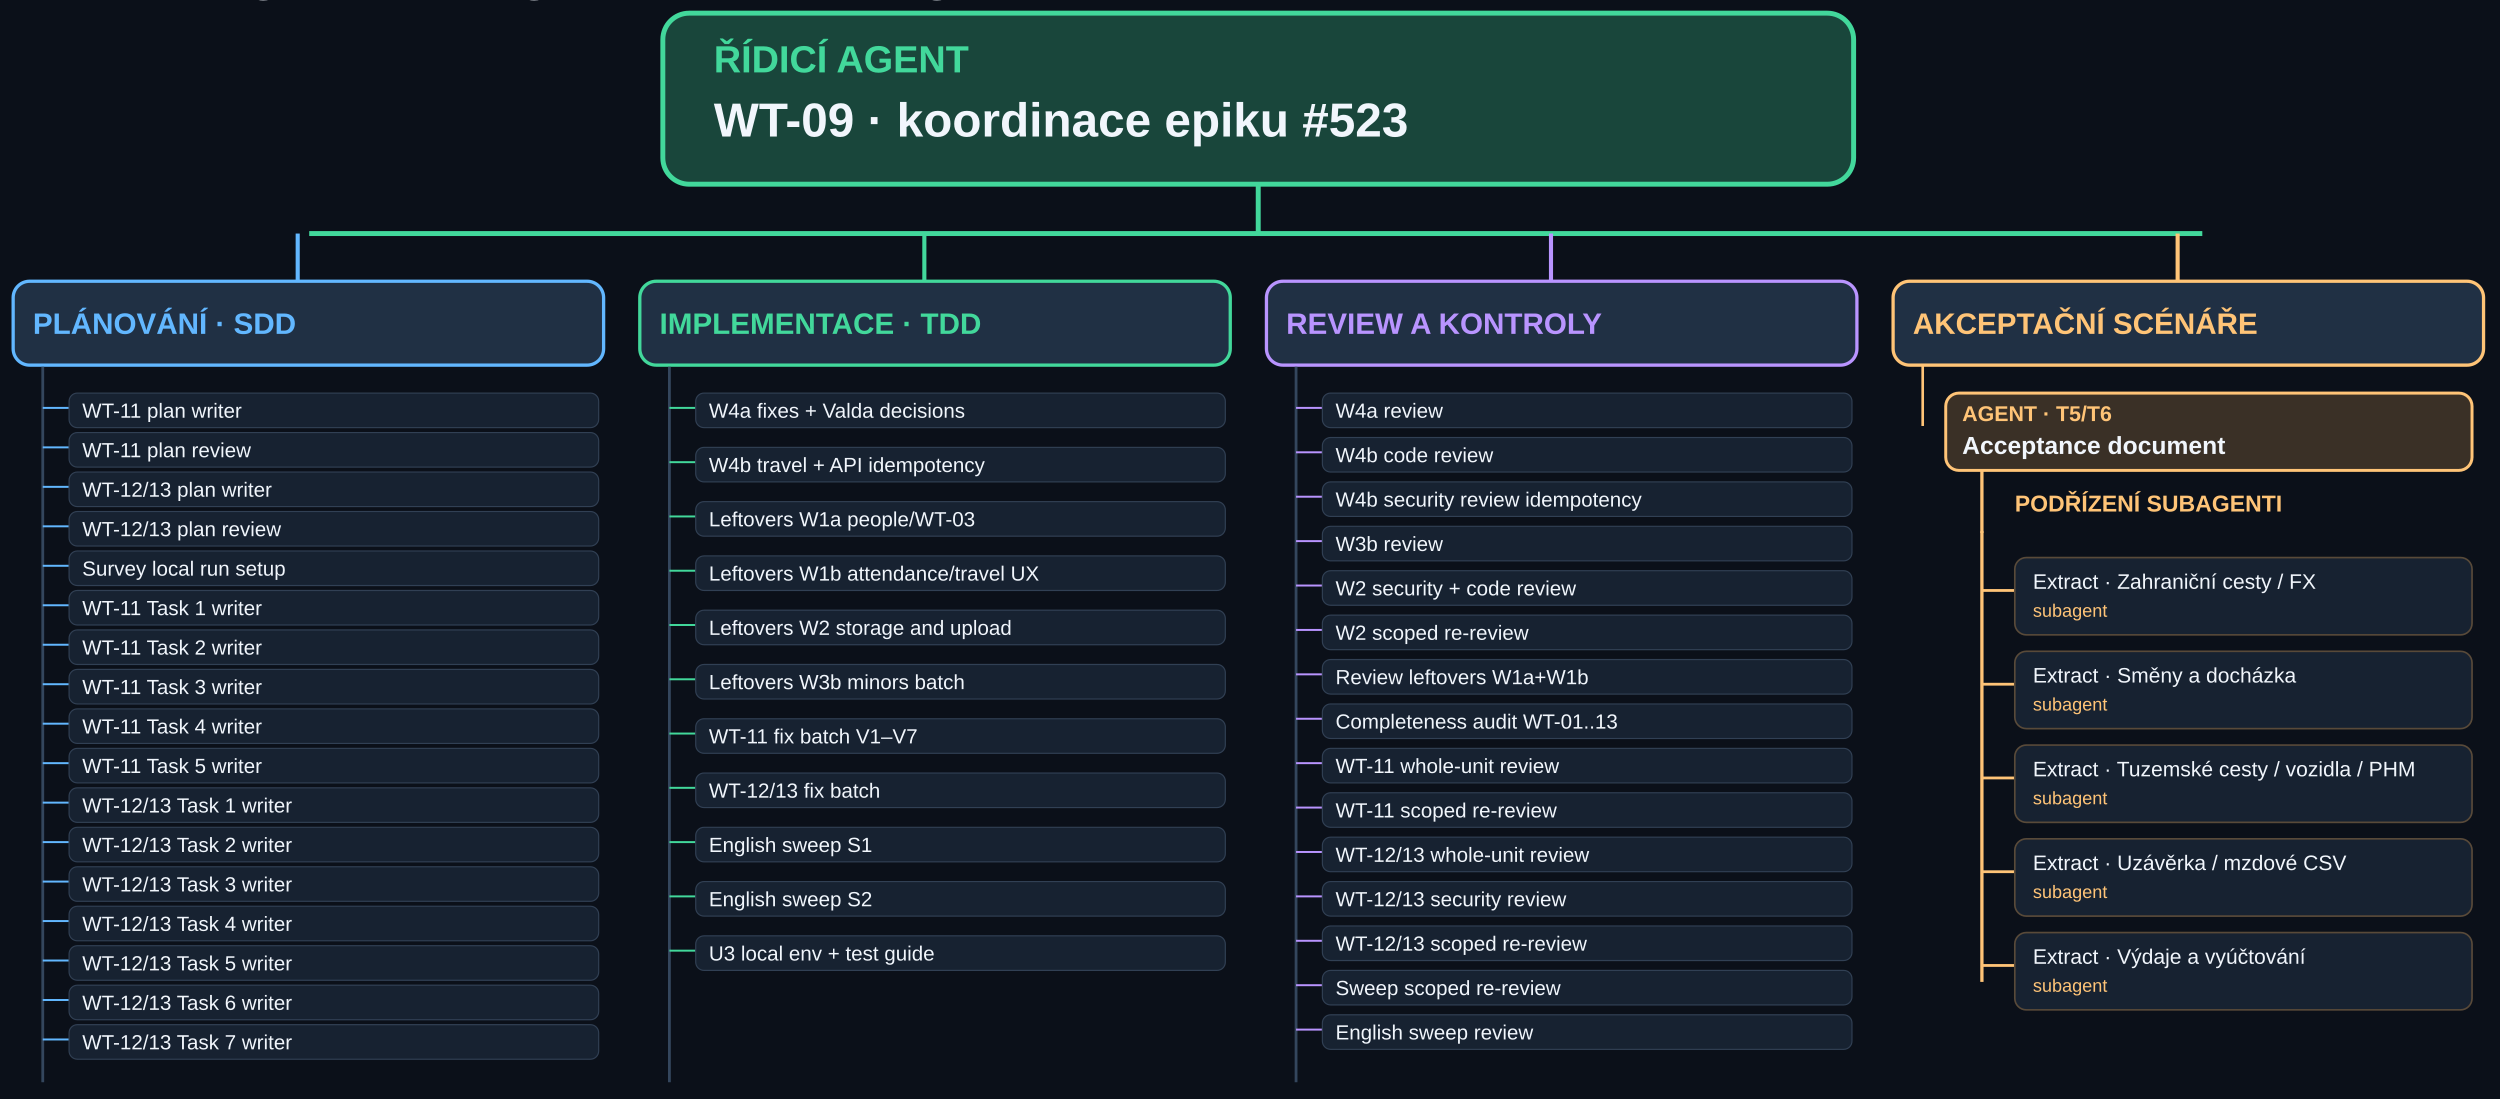
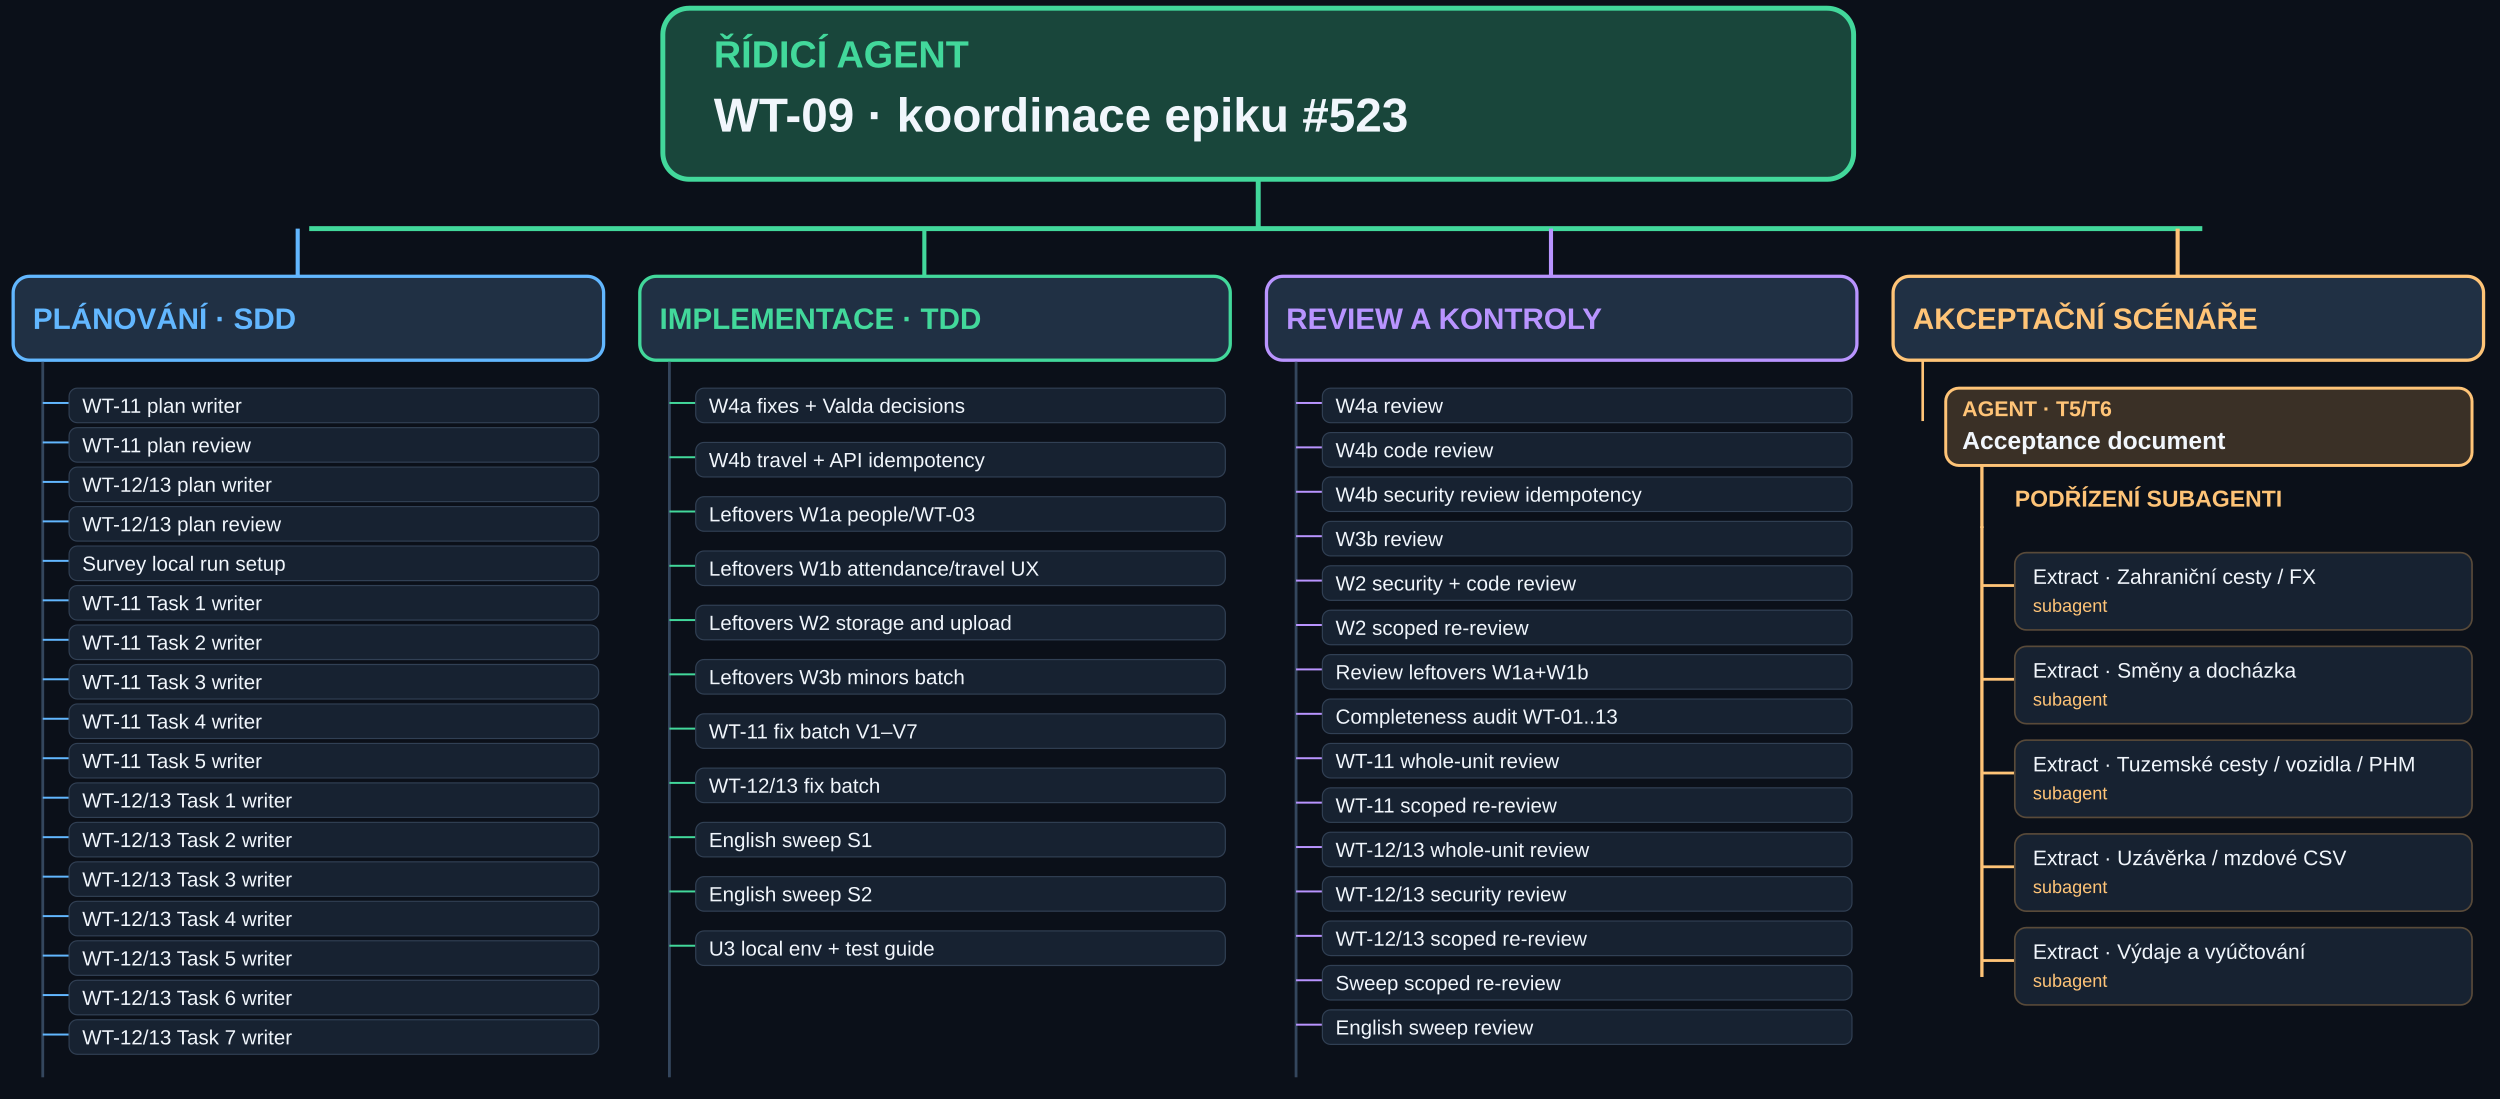
- <svg xmlns="http://www.w3.org/2000/svg" width="1520" height="668" viewBox="35 100 1520 668">
+ <svg xmlns="http://www.w3.org/2000/svg" width="1520" height="668" viewBox="35 103 1520 668">
  <rect x="0" y="0" width="1600" height="900" rx="0" fill="#0B1019" stroke="none" stroke-width="1" />
  <text x="45" y="49" font-family="Arial, sans-serif" font-size="19" fill="#42D89B" font-weight="700">02 / ORCHESTRACE VÝVOJE</text>
  <text x="45" y="92" font-family="Arial, sans-serif" font-size="39" fill="#F1F6FC" font-weight="700">Řídicí agent → agenti → subagenti</text>
  <rect x="438" y="108" width="724" height="104" rx="16" fill="#19463B" stroke="#42D89B" stroke-width="3" />
  <text x="469" y="144" font-family="Arial, sans-serif" font-size="23" fill="#42D89B" font-weight="700">ŘÍDICÍ AGENT</text>
  <text x="469" y="183" font-family="Arial, sans-serif" font-size="29" fill="#F1F6FC" font-weight="700">WT-09 · koordinace epiku #523</text>
  <path d="M800,213 L800,242" fill="none" stroke="#42D89B" stroke-width="3" stroke-dasharray="" />
  <path d="M223,242 L1374,242" fill="none" stroke="#42D89B" stroke-width="3" stroke-dasharray="" />
  <path d="M216,242 L216,271" fill="none" stroke="#62B7FF" stroke-width="2.5" stroke-dasharray="" />
  <rect x="43" y="271" width="359" height="51" rx="10" fill="#203044" stroke="#62B7FF" stroke-width="2" />
  <text x="55" y="303" font-family="Arial, sans-serif" font-size="18" fill="#62B7FF" font-weight="700">PLÁNOVÁNÍ · SDD</text>
  <path d="M61,323 L61,758" fill="none" stroke="#34465D" stroke-width="1.7" stroke-dasharray="" />
  <path d="M61,348 L77,348" fill="none" stroke="#62B7FF" stroke-width="1.2" stroke-dasharray="" />
  <rect x="77" y="339" width="322" height="21" rx="5" fill="#172231" stroke="#314054" stroke-width="0.7" />
  <text x="85" y="354" font-family="Arial, sans-serif" font-size="12.5" fill="#F1F6FC" font-weight="400">WT-11 plan writer</text>
  <path d="M61,372 L77,372" fill="none" stroke="#62B7FF" stroke-width="1.2" stroke-dasharray="" />
  <rect x="77" y="363" width="322" height="21" rx="5" fill="#172231" stroke="#314054" stroke-width="0.7" />
  <text x="85" y="378" font-family="Arial, sans-serif" font-size="12.5" fill="#F1F6FC" font-weight="400">WT-11 plan review</text>
  <path d="M61,396 L77,396" fill="none" stroke="#62B7FF" stroke-width="1.2" stroke-dasharray="" />
  <rect x="77" y="387" width="322" height="21" rx="5" fill="#172231" stroke="#314054" stroke-width="0.7" />
  <text x="85" y="402" font-family="Arial, sans-serif" font-size="12.5" fill="#F1F6FC" font-weight="400">WT-12/13 plan writer</text>
  <path d="M61,420 L77,420" fill="none" stroke="#62B7FF" stroke-width="1.2" stroke-dasharray="" />
  <rect x="77" y="411" width="322" height="21" rx="5" fill="#172231" stroke="#314054" stroke-width="0.7" />
  <text x="85" y="426" font-family="Arial, sans-serif" font-size="12.5" fill="#F1F6FC" font-weight="400">WT-12/13 plan review</text>
  <path d="M61,444 L77,444" fill="none" stroke="#62B7FF" stroke-width="1.2" stroke-dasharray="" />
  <rect x="77" y="435" width="322" height="21" rx="5" fill="#172231" stroke="#314054" stroke-width="0.7" />
  <text x="85" y="450" font-family="Arial, sans-serif" font-size="12.5" fill="#F1F6FC" font-weight="400">Survey local run setup</text>
  <path d="M61,468 L77,468" fill="none" stroke="#62B7FF" stroke-width="1.2" stroke-dasharray="" />
  <rect x="77" y="459" width="322" height="21" rx="5" fill="#172231" stroke="#314054" stroke-width="0.7" />
  <text x="85" y="474" font-family="Arial, sans-serif" font-size="12.5" fill="#F1F6FC" font-weight="400">WT-11 Task 1 writer</text>
  <path d="M61,492 L77,492" fill="none" stroke="#62B7FF" stroke-width="1.2" stroke-dasharray="" />
  <rect x="77" y="483" width="322" height="21" rx="5" fill="#172231" stroke="#314054" stroke-width="0.7" />
  <text x="85" y="498" font-family="Arial, sans-serif" font-size="12.5" fill="#F1F6FC" font-weight="400">WT-11 Task 2 writer</text>
  <path d="M61,516 L77,516" fill="none" stroke="#62B7FF" stroke-width="1.2" stroke-dasharray="" />
  <rect x="77" y="507" width="322" height="21" rx="5" fill="#172231" stroke="#314054" stroke-width="0.7" />
  <text x="85" y="522" font-family="Arial, sans-serif" font-size="12.5" fill="#F1F6FC" font-weight="400">WT-11 Task 3 writer</text>
  <path d="M61,540 L77,540" fill="none" stroke="#62B7FF" stroke-width="1.2" stroke-dasharray="" />
  <rect x="77" y="531" width="322" height="21" rx="5" fill="#172231" stroke="#314054" stroke-width="0.7" />
  <text x="85" y="546" font-family="Arial, sans-serif" font-size="12.5" fill="#F1F6FC" font-weight="400">WT-11 Task 4 writer</text>
  <path d="M61,564 L77,564" fill="none" stroke="#62B7FF" stroke-width="1.2" stroke-dasharray="" />
  <rect x="77" y="555" width="322" height="21" rx="5" fill="#172231" stroke="#314054" stroke-width="0.7" />
  <text x="85" y="570" font-family="Arial, sans-serif" font-size="12.5" fill="#F1F6FC" font-weight="400">WT-11 Task 5 writer</text>
  <path d="M61,588 L77,588" fill="none" stroke="#62B7FF" stroke-width="1.2" stroke-dasharray="" />
  <rect x="77" y="579" width="322" height="21" rx="5" fill="#172231" stroke="#314054" stroke-width="0.7" />
  <text x="85" y="594" font-family="Arial, sans-serif" font-size="12.5" fill="#F1F6FC" font-weight="400">WT-12/13 Task 1 writer</text>
  <path d="M61,612 L77,612" fill="none" stroke="#62B7FF" stroke-width="1.2" stroke-dasharray="" />
  <rect x="77" y="603" width="322" height="21" rx="5" fill="#172231" stroke="#314054" stroke-width="0.7" />
  <text x="85" y="618" font-family="Arial, sans-serif" font-size="12.5" fill="#F1F6FC" font-weight="400">WT-12/13 Task 2 writer</text>
  <path d="M61,636 L77,636" fill="none" stroke="#62B7FF" stroke-width="1.2" stroke-dasharray="" />
  <rect x="77" y="627" width="322" height="21" rx="5" fill="#172231" stroke="#314054" stroke-width="0.7" />
  <text x="85" y="642" font-family="Arial, sans-serif" font-size="12.5" fill="#F1F6FC" font-weight="400">WT-12/13 Task 3 writer</text>
  <path d="M61,660 L77,660" fill="none" stroke="#62B7FF" stroke-width="1.2" stroke-dasharray="" />
  <rect x="77" y="651" width="322" height="21" rx="5" fill="#172231" stroke="#314054" stroke-width="0.7" />
  <text x="85" y="666" font-family="Arial, sans-serif" font-size="12.5" fill="#F1F6FC" font-weight="400">WT-12/13 Task 4 writer</text>
  <path d="M61,684 L77,684" fill="none" stroke="#62B7FF" stroke-width="1.2" stroke-dasharray="" />
  <rect x="77" y="675" width="322" height="21" rx="5" fill="#172231" stroke="#314054" stroke-width="0.7" />
  <text x="85" y="690" font-family="Arial, sans-serif" font-size="12.5" fill="#F1F6FC" font-weight="400">WT-12/13 Task 5 writer</text>
  <path d="M61,708 L77,708" fill="none" stroke="#62B7FF" stroke-width="1.2" stroke-dasharray="" />
  <rect x="77" y="699" width="322" height="21" rx="5" fill="#172231" stroke="#314054" stroke-width="0.7" />
  <text x="85" y="714" font-family="Arial, sans-serif" font-size="12.5" fill="#F1F6FC" font-weight="400">WT-12/13 Task 6 writer</text>
  <path d="M61,732 L77,732" fill="none" stroke="#62B7FF" stroke-width="1.2" stroke-dasharray="" />
  <rect x="77" y="723" width="322" height="21" rx="5" fill="#172231" stroke="#314054" stroke-width="0.7" />
  <text x="85" y="738" font-family="Arial, sans-serif" font-size="12.5" fill="#F1F6FC" font-weight="400">WT-12/13 Task 7 writer</text>
  <path d="M597,242 L597,271" fill="none" stroke="#42D89B" stroke-width="2.5" stroke-dasharray="" />
  <rect x="424" y="271" width="359" height="51" rx="10" fill="#203044" stroke="#42D89B" stroke-width="2" />
  <text x="436" y="303" font-family="Arial, sans-serif" font-size="18" fill="#42D89B" font-weight="700">IMPLEMENTACE · TDD</text>
  <path d="M442,323 L442,758" fill="none" stroke="#34465D" stroke-width="1.7" stroke-dasharray="" />
  <path d="M442,348 L458,348" fill="none" stroke="#42D89B" stroke-width="1.2" stroke-dasharray="" />
  <rect x="458" y="339" width="322" height="21" rx="5" fill="#172231" stroke="#314054" stroke-width="0.7" />
  <text x="466" y="354" font-family="Arial, sans-serif" font-size="12.5" fill="#F1F6FC" font-weight="400">W4a fixes + Valda decisions</text>
  <path d="M442,381 L458,381" fill="none" stroke="#42D89B" stroke-width="1.2" stroke-dasharray="" />
  <rect x="458" y="372" width="322" height="21" rx="5" fill="#172231" stroke="#314054" stroke-width="0.7" />
  <text x="466" y="387" font-family="Arial, sans-serif" font-size="12.5" fill="#F1F6FC" font-weight="400">W4b travel + API idempotency</text>
  <path d="M442,414 L458,414" fill="none" stroke="#42D89B" stroke-width="1.2" stroke-dasharray="" />
  <rect x="458" y="405" width="322" height="21" rx="5" fill="#172231" stroke="#314054" stroke-width="0.7" />
  <text x="466" y="420" font-family="Arial, sans-serif" font-size="12.5" fill="#F1F6FC" font-weight="400">Leftovers W1a people/WT-03</text>
  <path d="M442,447 L458,447" fill="none" stroke="#42D89B" stroke-width="1.2" stroke-dasharray="" />
  <rect x="458" y="438" width="322" height="21" rx="5" fill="#172231" stroke="#314054" stroke-width="0.7" />
  <text x="466" y="453" font-family="Arial, sans-serif" font-size="12.5" fill="#F1F6FC" font-weight="400">Leftovers W1b attendance/travel UX</text>
  <path d="M442,480 L458,480" fill="none" stroke="#42D89B" stroke-width="1.2" stroke-dasharray="" />
  <rect x="458" y="471" width="322" height="21" rx="5" fill="#172231" stroke="#314054" stroke-width="0.7" />
  <text x="466" y="486" font-family="Arial, sans-serif" font-size="12.5" fill="#F1F6FC" font-weight="400">Leftovers W2 storage and upload</text>
  <path d="M442,513 L458,513" fill="none" stroke="#42D89B" stroke-width="1.2" stroke-dasharray="" />
  <rect x="458" y="504" width="322" height="21" rx="5" fill="#172231" stroke="#314054" stroke-width="0.7" />
  <text x="466" y="519" font-family="Arial, sans-serif" font-size="12.5" fill="#F1F6FC" font-weight="400">Leftovers W3b minors batch</text>
  <path d="M442,546 L458,546" fill="none" stroke="#42D89B" stroke-width="1.2" stroke-dasharray="" />
  <rect x="458" y="537" width="322" height="21" rx="5" fill="#172231" stroke="#314054" stroke-width="0.7" />
  <text x="466" y="552" font-family="Arial, sans-serif" font-size="12.5" fill="#F1F6FC" font-weight="400">WT-11 fix batch V1–V7</text>
  <path d="M442,579 L458,579" fill="none" stroke="#42D89B" stroke-width="1.2" stroke-dasharray="" />
  <rect x="458" y="570" width="322" height="21" rx="5" fill="#172231" stroke="#314054" stroke-width="0.7" />
  <text x="466" y="585" font-family="Arial, sans-serif" font-size="12.5" fill="#F1F6FC" font-weight="400">WT-12/13 fix batch</text>
  <path d="M442,612 L458,612" fill="none" stroke="#42D89B" stroke-width="1.2" stroke-dasharray="" />
  <rect x="458" y="603" width="322" height="21" rx="5" fill="#172231" stroke="#314054" stroke-width="0.7" />
  <text x="466" y="618" font-family="Arial, sans-serif" font-size="12.5" fill="#F1F6FC" font-weight="400">English sweep S1</text>
  <path d="M442,645 L458,645" fill="none" stroke="#42D89B" stroke-width="1.2" stroke-dasharray="" />
  <rect x="458" y="636" width="322" height="21" rx="5" fill="#172231" stroke="#314054" stroke-width="0.7" />
  <text x="466" y="651" font-family="Arial, sans-serif" font-size="12.5" fill="#F1F6FC" font-weight="400">English sweep S2</text>
  <path d="M442,678 L458,678" fill="none" stroke="#42D89B" stroke-width="1.2" stroke-dasharray="" />
  <rect x="458" y="669" width="322" height="21" rx="5" fill="#172231" stroke="#314054" stroke-width="0.7" />
  <text x="466" y="684" font-family="Arial, sans-serif" font-size="12.5" fill="#F1F6FC" font-weight="400">U3 local env + test guide</text>
  <path d="M978,242 L978,271" fill="none" stroke="#B994FF" stroke-width="2.5" stroke-dasharray="" />
  <rect x="805" y="271" width="359" height="51" rx="10" fill="#203044" stroke="#B994FF" stroke-width="2" />
  <text x="817" y="303" font-family="Arial, sans-serif" font-size="18" fill="#B994FF" font-weight="700">REVIEW A KONTROLY</text>
  <path d="M823,323 L823,758" fill="none" stroke="#34465D" stroke-width="1.7" stroke-dasharray="" />
  <path d="M823,348 L839,348" fill="none" stroke="#B994FF" stroke-width="1.2" stroke-dasharray="" />
  <rect x="839" y="339" width="322" height="21" rx="5" fill="#172231" stroke="#314054" stroke-width="0.7" />
  <text x="847" y="354" font-family="Arial, sans-serif" font-size="12.5" fill="#F1F6FC" font-weight="400">W4a review</text>
  <path d="M823,375 L839,375" fill="none" stroke="#B994FF" stroke-width="1.2" stroke-dasharray="" />
  <rect x="839" y="366" width="322" height="21" rx="5" fill="#172231" stroke="#314054" stroke-width="0.7" />
  <text x="847" y="381" font-family="Arial, sans-serif" font-size="12.5" fill="#F1F6FC" font-weight="400">W4b code review</text>
  <path d="M823,402 L839,402" fill="none" stroke="#B994FF" stroke-width="1.2" stroke-dasharray="" />
  <rect x="839" y="393" width="322" height="21" rx="5" fill="#172231" stroke="#314054" stroke-width="0.7" />
  <text x="847" y="408" font-family="Arial, sans-serif" font-size="12.5" fill="#F1F6FC" font-weight="400">W4b security review idempotency</text>
  <path d="M823,429 L839,429" fill="none" stroke="#B994FF" stroke-width="1.2" stroke-dasharray="" />
  <rect x="839" y="420" width="322" height="21" rx="5" fill="#172231" stroke="#314054" stroke-width="0.7" />
  <text x="847" y="435" font-family="Arial, sans-serif" font-size="12.5" fill="#F1F6FC" font-weight="400">W3b review</text>
  <path d="M823,456 L839,456" fill="none" stroke="#B994FF" stroke-width="1.2" stroke-dasharray="" />
  <rect x="839" y="447" width="322" height="21" rx="5" fill="#172231" stroke="#314054" stroke-width="0.7" />
  <text x="847" y="462" font-family="Arial, sans-serif" font-size="12.5" fill="#F1F6FC" font-weight="400">W2 security + code review</text>
  <path d="M823,483 L839,483" fill="none" stroke="#B994FF" stroke-width="1.2" stroke-dasharray="" />
  <rect x="839" y="474" width="322" height="21" rx="5" fill="#172231" stroke="#314054" stroke-width="0.7" />
  <text x="847" y="489" font-family="Arial, sans-serif" font-size="12.5" fill="#F1F6FC" font-weight="400">W2 scoped re-review</text>
  <path d="M823,510 L839,510" fill="none" stroke="#B994FF" stroke-width="1.2" stroke-dasharray="" />
  <rect x="839" y="501" width="322" height="21" rx="5" fill="#172231" stroke="#314054" stroke-width="0.7" />
  <text x="847" y="516" font-family="Arial, sans-serif" font-size="12.5" fill="#F1F6FC" font-weight="400">Review leftovers W1a+W1b</text>
  <path d="M823,537 L839,537" fill="none" stroke="#B994FF" stroke-width="1.2" stroke-dasharray="" />
  <rect x="839" y="528" width="322" height="21" rx="5" fill="#172231" stroke="#314054" stroke-width="0.7" />
  <text x="847" y="543" font-family="Arial, sans-serif" font-size="12.5" fill="#F1F6FC" font-weight="400">Completeness audit WT-01..13</text>
  <path d="M823,564 L839,564" fill="none" stroke="#B994FF" stroke-width="1.2" stroke-dasharray="" />
  <rect x="839" y="555" width="322" height="21" rx="5" fill="#172231" stroke="#314054" stroke-width="0.7" />
  <text x="847" y="570" font-family="Arial, sans-serif" font-size="12.5" fill="#F1F6FC" font-weight="400">WT-11 whole-unit review</text>
  <path d="M823,591 L839,591" fill="none" stroke="#B994FF" stroke-width="1.2" stroke-dasharray="" />
  <rect x="839" y="582" width="322" height="21" rx="5" fill="#172231" stroke="#314054" stroke-width="0.7" />
  <text x="847" y="597" font-family="Arial, sans-serif" font-size="12.5" fill="#F1F6FC" font-weight="400">WT-11 scoped re-review</text>
  <path d="M823,618 L839,618" fill="none" stroke="#B994FF" stroke-width="1.2" stroke-dasharray="" />
  <rect x="839" y="609" width="322" height="21" rx="5" fill="#172231" stroke="#314054" stroke-width="0.7" />
  <text x="847" y="624" font-family="Arial, sans-serif" font-size="12.5" fill="#F1F6FC" font-weight="400">WT-12/13 whole-unit review</text>
  <path d="M823,645 L839,645" fill="none" stroke="#B994FF" stroke-width="1.2" stroke-dasharray="" />
  <rect x="839" y="636" width="322" height="21" rx="5" fill="#172231" stroke="#314054" stroke-width="0.7" />
  <text x="847" y="651" font-family="Arial, sans-serif" font-size="12.5" fill="#F1F6FC" font-weight="400">WT-12/13 security review</text>
  <path d="M823,672 L839,672" fill="none" stroke="#B994FF" stroke-width="1.2" stroke-dasharray="" />
  <rect x="839" y="663" width="322" height="21" rx="5" fill="#172231" stroke="#314054" stroke-width="0.7" />
  <text x="847" y="678" font-family="Arial, sans-serif" font-size="12.5" fill="#F1F6FC" font-weight="400">WT-12/13 scoped re-review</text>
  <path d="M823,699 L839,699" fill="none" stroke="#B994FF" stroke-width="1.2" stroke-dasharray="" />
  <rect x="839" y="690" width="322" height="21" rx="5" fill="#172231" stroke="#314054" stroke-width="0.7" />
  <text x="847" y="705" font-family="Arial, sans-serif" font-size="12.5" fill="#F1F6FC" font-weight="400">Sweep scoped re-review</text>
  <path d="M823,726 L839,726" fill="none" stroke="#B994FF" stroke-width="1.2" stroke-dasharray="" />
  <rect x="839" y="717" width="322" height="21" rx="5" fill="#172231" stroke="#314054" stroke-width="0.7" />
  <text x="847" y="732" font-family="Arial, sans-serif" font-size="12.5" fill="#F1F6FC" font-weight="400">English sweep review</text>
  <path d="M1359,242 L1359,271" fill="none" stroke="#FFC477" stroke-width="2.5" stroke-dasharray="" />
  <rect x="1186" y="271" width="359" height="51" rx="10" fill="#203044" stroke="#FFC477" stroke-width="2" />
  <text x="1198" y="303" font-family="Arial, sans-serif" font-size="18" fill="#FFC477" font-weight="700">AKCEPTAČNÍ SCÉNÁŘE</text>
  <path d="M1204,322 L1204,359" fill="none" stroke="#FFC477" stroke-width="1.6" stroke-dasharray="" />
  <rect x="1218" y="339" width="320" height="47" rx="8" fill="#3A3026" stroke="#FFC477" stroke-width="1.8" />
  <text x="1228" y="356" font-family="Arial, sans-serif" font-size="13" fill="#FFC477" font-weight="700">AGENT · T5/T6</text>
  <text x="1228" y="376" font-family="Arial, sans-serif" font-size="15" fill="#F1F6FC" font-weight="700">Acceptance document</text>
  <path d="M1240,386 L1240,424" fill="none" stroke="#FFC477" stroke-width="2" stroke-dasharray="" />
  <text x="1260" y="411" font-family="Arial, sans-serif" font-size="14" fill="#FFC477" font-weight="700">PODŘÍZENÍ SUBAGENTI</text>
  <path d="M1240,423 L1240,697" fill="none" stroke="#FFC477" stroke-width="2" stroke-dasharray="" />
  <path d="M1240,459 L1260,459" fill="none" stroke="#FFC477" stroke-width="1.7" stroke-dasharray="" />
  <rect x="1260" y="439" width="278" height="47" rx="7" fill="#172231" stroke="#594A39" stroke-width="1" />
  <text x="1271" y="458" font-family="Arial, sans-serif" font-size="12.8" fill="#F1F6FC" font-weight="400">Extract · Zahraniční cesty / FX</text>
  <text x="1271" y="475" font-family="Arial, sans-serif" font-size="11" fill="#FFC477" font-weight="400">subagent</text>
  <path d="M1240,516 L1260,516" fill="none" stroke="#FFC477" stroke-width="1.7" stroke-dasharray="" />
  <rect x="1260" y="496" width="278" height="47" rx="7" fill="#172231" stroke="#594A39" stroke-width="1" />
  <text x="1271" y="515" font-family="Arial, sans-serif" font-size="12.8" fill="#F1F6FC" font-weight="400">Extract · Směny a docházka</text>
  <text x="1271" y="532" font-family="Arial, sans-serif" font-size="11" fill="#FFC477" font-weight="400">subagent</text>
  <path d="M1240,573 L1260,573" fill="none" stroke="#FFC477" stroke-width="1.7" stroke-dasharray="" />
  <rect x="1260" y="553" width="278" height="47" rx="7" fill="#172231" stroke="#594A39" stroke-width="1" />
  <text x="1271" y="572" font-family="Arial, sans-serif" font-size="12.8" fill="#F1F6FC" font-weight="400">Extract · Tuzemské cesty / vozidla / PHM</text>
  <text x="1271" y="589" font-family="Arial, sans-serif" font-size="11" fill="#FFC477" font-weight="400">subagent</text>
  <path d="M1240,630 L1260,630" fill="none" stroke="#FFC477" stroke-width="1.7" stroke-dasharray="" />
  <rect x="1260" y="610" width="278" height="47" rx="7" fill="#172231" stroke="#594A39" stroke-width="1" />
  <text x="1271" y="629" font-family="Arial, sans-serif" font-size="12.8" fill="#F1F6FC" font-weight="400">Extract · Uzávěrka / mzdové CSV</text>
  <text x="1271" y="646" font-family="Arial, sans-serif" font-size="11" fill="#FFC477" font-weight="400">subagent</text>
  <path d="M1240,687 L1260,687" fill="none" stroke="#FFC477" stroke-width="1.7" stroke-dasharray="" />
  <rect x="1260" y="667" width="278" height="47" rx="7" fill="#172231" stroke="#594A39" stroke-width="1" />
  <text x="1271" y="686" font-family="Arial, sans-serif" font-size="12.8" fill="#F1F6FC" font-weight="400">Extract · Výdaje a vyúčtování</text>
  <text x="1271" y="703" font-family="Arial, sans-serif" font-size="11" fill="#FFC477" font-weight="400">subagent</text>
  <rect x="43" y="772" width="1511" height="111" rx="12" fill="#102335" stroke="#41607D" stroke-width="1" />
  <text x="62" y="800" font-family="Arial, sans-serif" font-size="17" fill="#62B7FF" font-weight="700">OUTER LOOP  ·  řízení a ověřování</text>
  <text x="62" y="824" font-family="Arial, sans-serif" font-size="16" fill="#F1F6FC" font-weight="400">Specifikace a plán → delegování implementace → nezávislé review → opravy → akceptace → další iterace</text>
  <text x="62" y="851" font-family="Arial, sans-serif" font-size="17" fill="#42D89B" font-weight="700">INNER LOOP  ·  v jednotlivých úlohách</text>
  <text x="432" y="852" font-family="Arial, sans-serif" font-size="15" fill="#F1F6FC" font-weight="400">SDD: specifikace → návrh → tasky    |    TDD: RED → GREEN → REFACTOR</text>
</svg>
